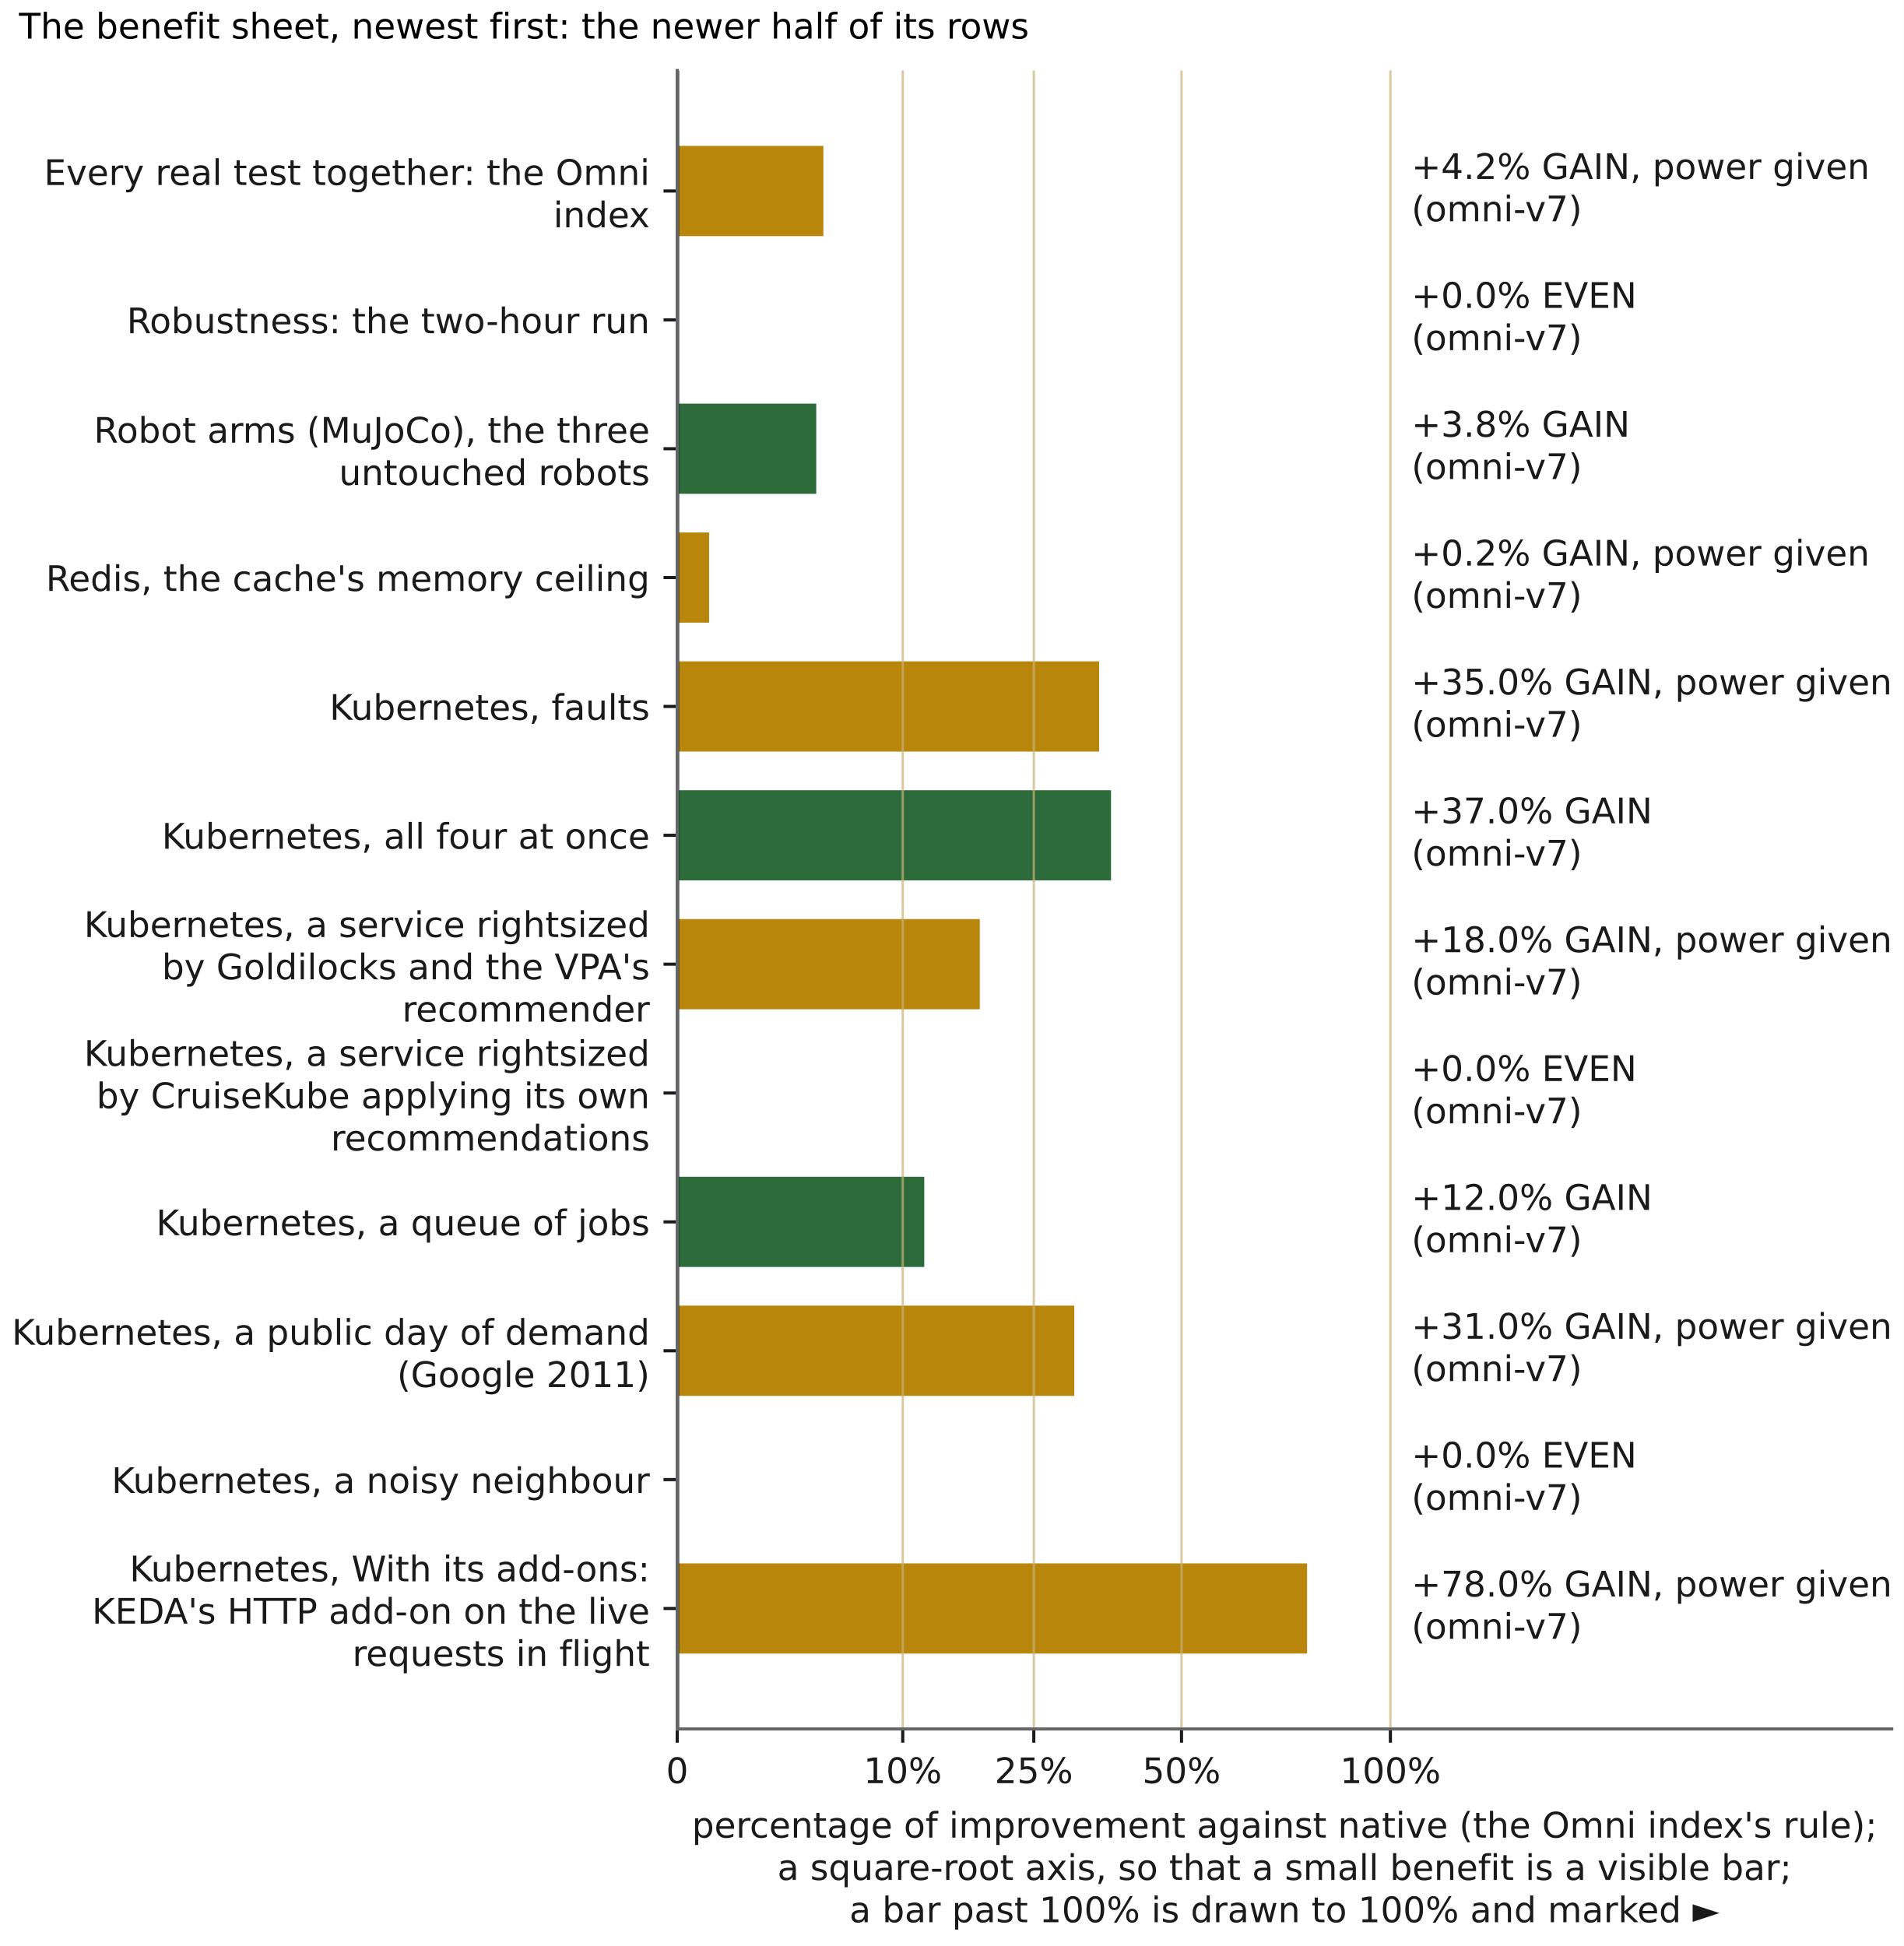
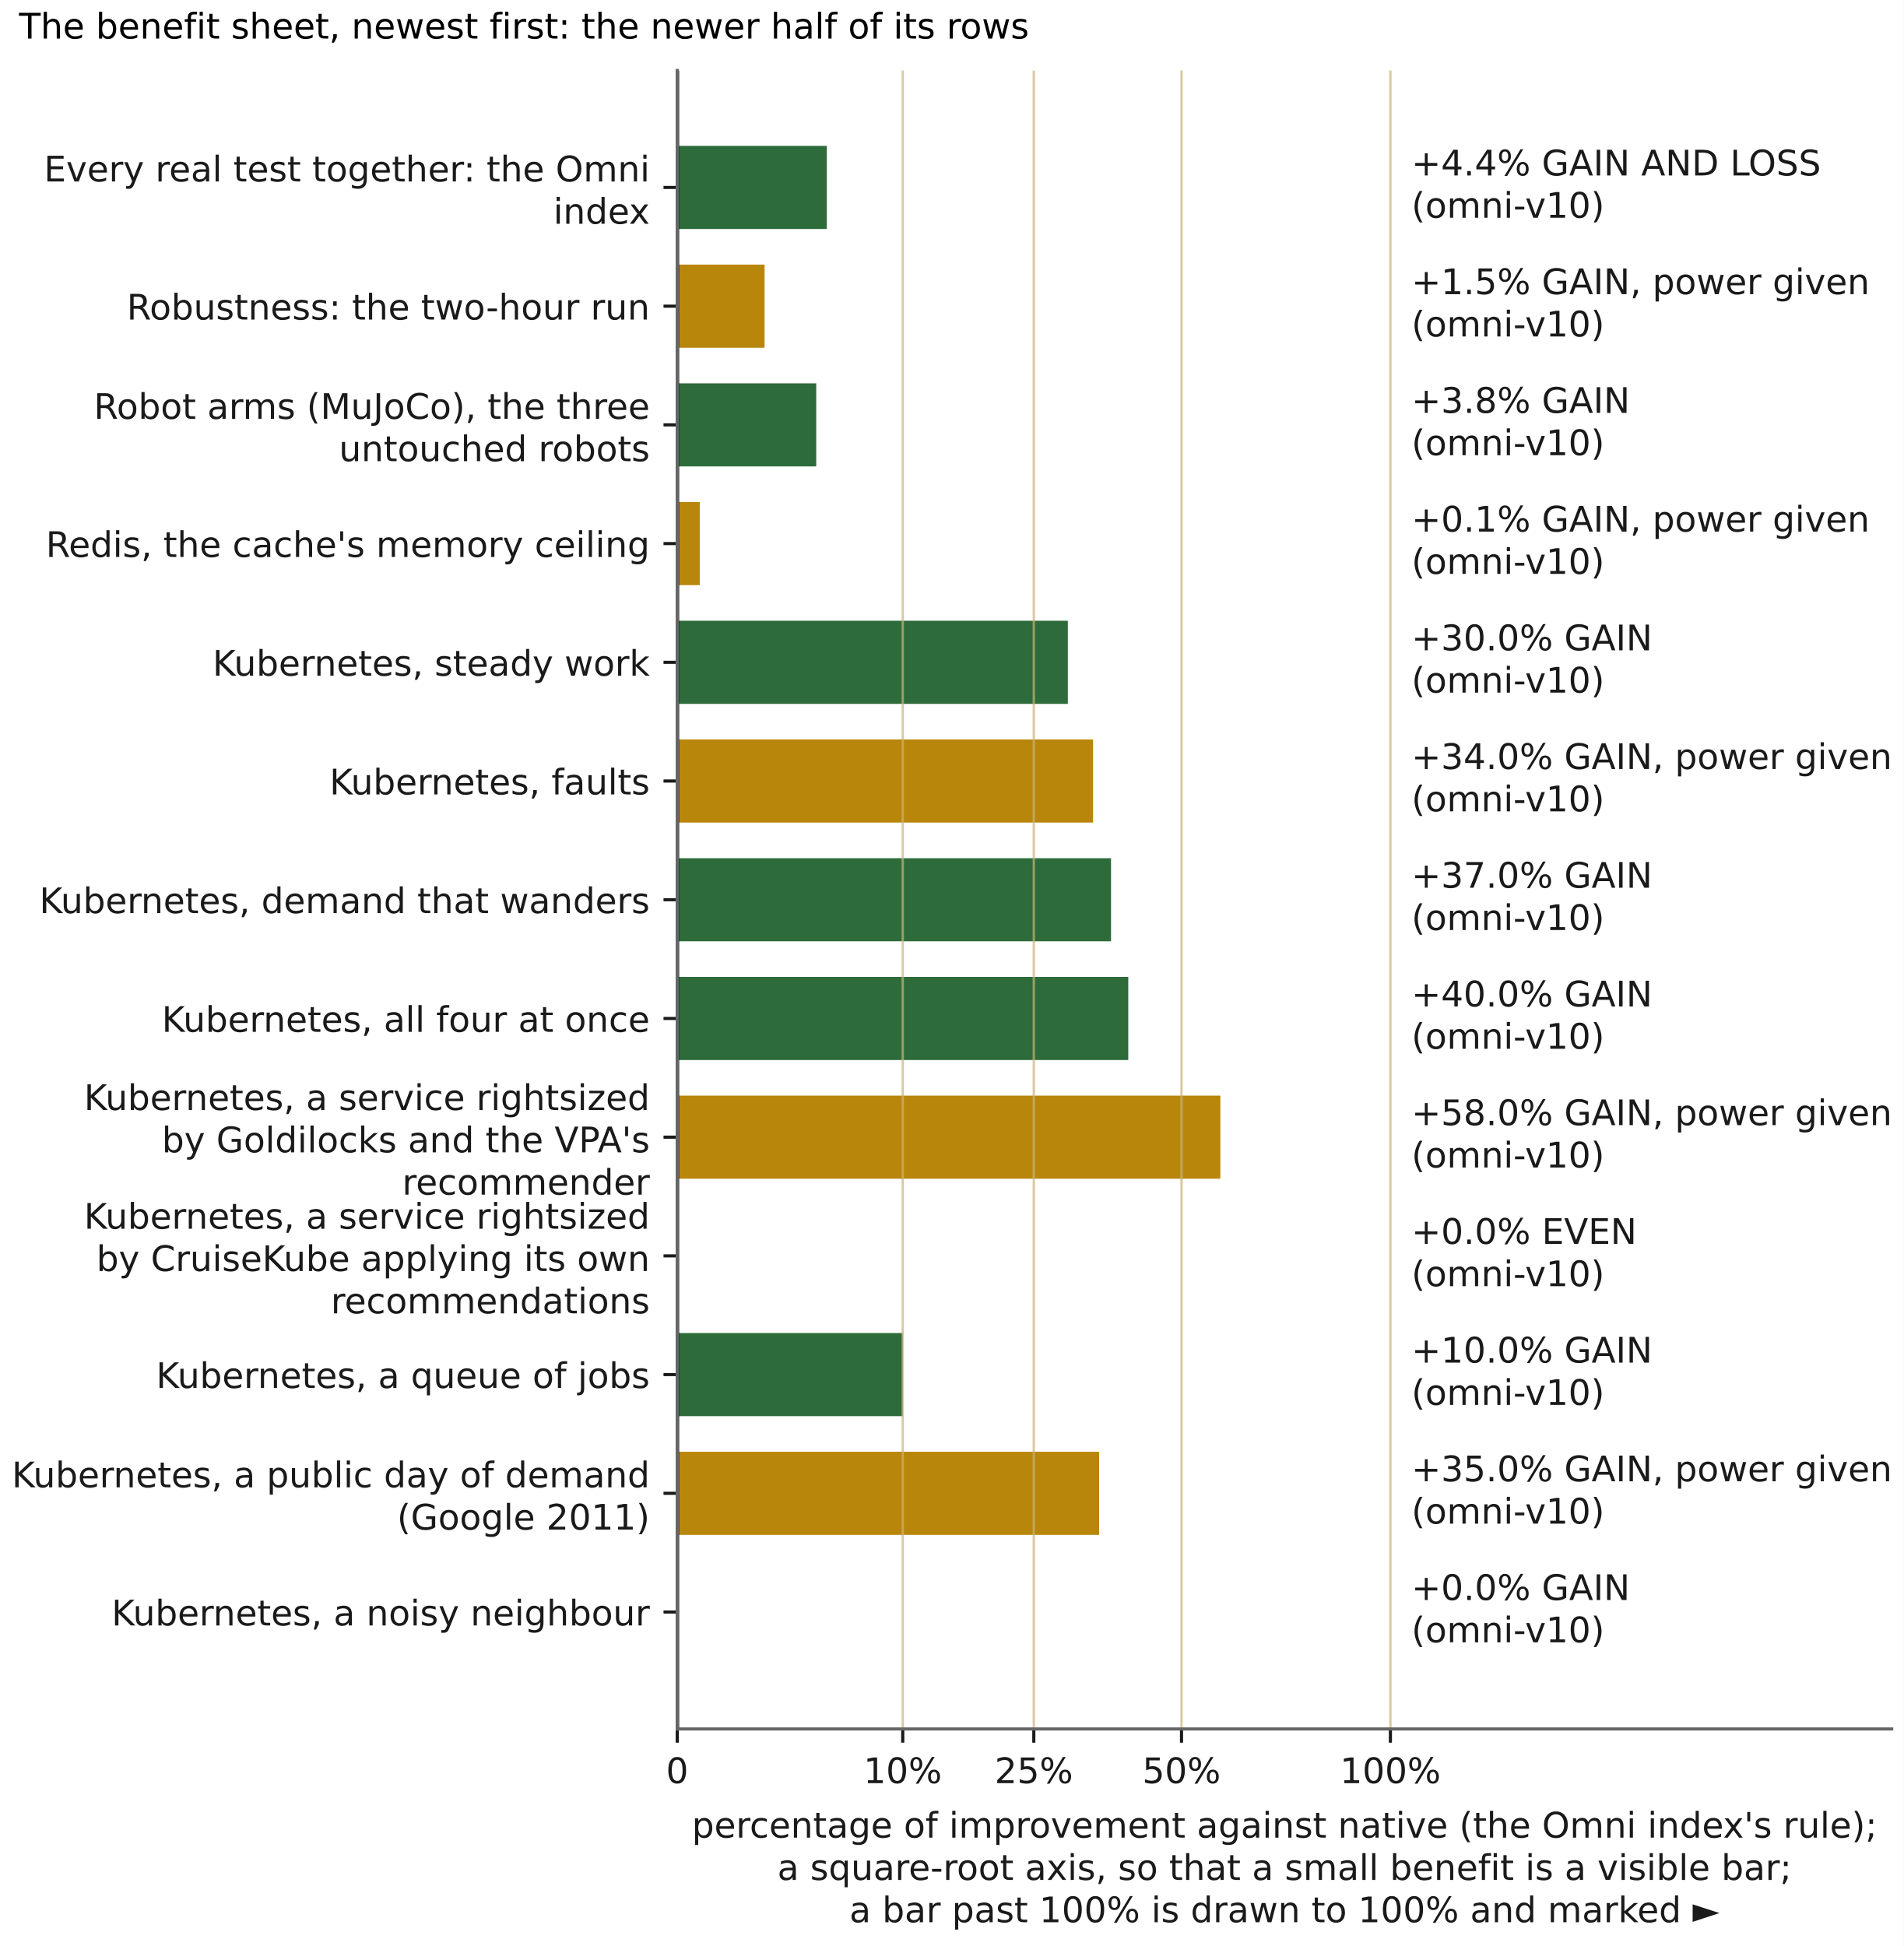
<svg xmlns="http://www.w3.org/2000/svg" xmlns:xlink="http://www.w3.org/1999/xlink" width="486pt" height="496.8pt" viewBox="0 0 486 496.8" version="1.1">
  <defs>
    <style type="text/css">*{stroke-linejoin: round; stroke-linecap: butt}</style>
  </defs>
  <g id="figure_1">
    <g id="patch_1">
      <path d="M 0 496.8  L 486 496.8  L 486 0  L 0 0  z " style="fill: #ffffff" />
    </g>
    <g id="axes_1">
      <g id="patch_2">
        <path d="M 172.886 441.392  L 482.932 441.392  L 482.932 18.001  L 172.886 18.001  z " style="fill: #ffffff" />
      </g>
      <g id="patch_3">
-         <path d="M 172.886 422.147  L 333.682 422.147  L 333.682 399.119  L 172.886 399.119  z " clip-path="url(#pd6b0d7f72b)" style="fill: #b8860b" />
+         <path d="M 172.886 422.147  L 172.886 422.147  L 172.886 400.932  L 172.886 400.932  z " clip-path="url(#pd6b0d7f72b)" style="fill: #2e6b3a" />
      </g>
      <g id="patch_4">
-         <path d="M 172.886 389.25  L 172.886 389.25  L 172.886 366.222  L 172.886 366.222  z " clip-path="url(#pd6b0d7f72b)" style="fill: #666666" />
+         <path d="M 172.886 391.84  L 280.597 391.84  L 280.597 370.625  L 172.886 370.625  z " clip-path="url(#pd6b0d7f72b)" style="fill: #b8860b" />
      </g>
      <g id="patch_5">
-         <path d="M 172.886 356.352  L 274.256 356.352  L 274.256 333.324  L 172.886 333.324  z " clip-path="url(#pd6b0d7f72b)" style="fill: #b8860b" />
+         <path d="M 172.886 361.533  L 230.46 361.533  L 230.46 340.318  L 172.886 340.318  z " clip-path="url(#pd6b0d7f72b)" style="fill: #2e6b3a" />
      </g>
      <g id="patch_6">
-         <path d="M 172.886 323.455  L 235.955 323.455  L 235.955 300.427  L 172.886 300.427  z " clip-path="url(#pd6b0d7f72b)" style="fill: #2e6b3a" />
+         <path d="M 172.886 331.226  L 172.886 331.226  L 172.886 310.011  L 172.886 310.011  z " clip-path="url(#pd6b0d7f72b)" style="fill: #666666" />
      </g>
      <g id="patch_7">
-         <path d="M 172.886 290.557  L 172.886 290.557  L 172.886 267.529  L 172.886 267.529  z " clip-path="url(#pd6b0d7f72b)" style="fill: #666666" />
+         <path d="M 172.886 300.919  L 311.543 300.919  L 311.543 279.704  L 172.886 279.704  z " clip-path="url(#pd6b0d7f72b)" style="fill: #b8860b" />
      </g>
      <g id="patch_8">
-         <path d="M 172.886 257.66  L 250.13 257.66  L 250.13 234.632  L 172.886 234.632  z " clip-path="url(#pd6b0d7f72b)" style="fill: #b8860b" />
+         <path d="M 172.886 270.612  L 288.034 270.612  L 288.034 249.397  L 172.886 249.397  z " clip-path="url(#pd6b0d7f72b)" style="fill: #2e6b3a" />
      </g>
      <g id="patch_9">
-         <path d="M 172.886 224.762  L 283.632 224.762  L 283.632 201.734  L 172.886 201.734  z " clip-path="url(#pd6b0d7f72b)" style="fill: #2e6b3a" />
+         <path d="M 172.886 240.304  L 283.632 240.304  L 283.632 219.089  L 172.886 219.089  z " clip-path="url(#pd6b0d7f72b)" style="fill: #2e6b3a" />
      </g>
      <g id="patch_10">
-         <path d="M 172.886 191.865  L 280.597 191.865  L 280.597 168.837  L 172.886 168.837  z " clip-path="url(#pd6b0d7f72b)" style="fill: #b8860b" />
+         <path d="M 172.886 209.997  L 279.048 209.997  L 279.048 188.782  L 172.886 188.782  z " clip-path="url(#pd6b0d7f72b)" style="fill: #b8860b" />
      </g>
      <g id="patch_11">
-         <path d="M 172.886 158.967  L 181.028 158.967  L 181.028 135.939  L 172.886 135.939  z " clip-path="url(#pd6b0d7f72b)" style="fill: #b8860b" />
+         <path d="M 172.886 179.69  L 272.607 179.69  L 272.607 158.475  L 172.886 158.475  z " clip-path="url(#pd6b0d7f72b)" style="fill: #2e6b3a" />
      </g>
      <g id="patch_12">
-         <path d="M 172.886 126.07  L 208.377 126.07  L 208.377 103.041  L 172.886 103.041  z " clip-path="url(#pd6b0d7f72b)" style="fill: #2e6b3a" />
+         <path d="M 172.886 149.383  L 178.644 149.383  L 178.644 128.168  L 172.886 128.168  z " clip-path="url(#pd6b0d7f72b)" style="fill: #b8860b" />
      </g>
      <g id="patch_13">
-         <path d="M 172.886 93.172  L 172.886 93.172  L 172.886 70.144  L 172.886 70.144  z " clip-path="url(#pd6b0d7f72b)" style="fill: #666666" />
+         <path d="M 172.886 119.076  L 208.377 119.076  L 208.377 97.861  L 172.886 97.861  z " clip-path="url(#pd6b0d7f72b)" style="fill: #2e6b3a" />
      </g>
      <g id="patch_14">
-         <path d="M 172.886 60.275  L 210.198 60.275  L 210.198 37.246  L 172.886 37.246  z " clip-path="url(#pd6b0d7f72b)" style="fill: #b8860b" />
+         <path d="M 172.886 88.769  L 195.185 88.769  L 195.185 67.554  L 172.886 67.554  z " clip-path="url(#pd6b0d7f72b)" style="fill: #b8860b" />
+       </g>
+       <g id="patch_15">
+         <path d="M 172.886 58.461  L 211.077 58.461  L 211.077 37.246  L 172.886 37.246  z " clip-path="url(#pd6b0d7f72b)" style="fill: #2e6b3a" />
      </g>
      <g id="matplotlib.axis_1">
        <g id="xtick_1">
          <g id="line2d_1">
            <path d="M 172.886 441.392  L 172.886 18.001  " clip-path="url(#pd6b0d7f72b)" style="fill: none; stroke: #c9b27a; stroke-opacity: 0.7; stroke-width: 0.6; stroke-linecap: square" />
          </g>
          <g id="line2d_2">
            <defs>
              <path id="m814b2a8047" d="M 0 0  L 0 3.5  " style="stroke: #1a1a1a; stroke-width: 0.8" />
            </defs>
            <g>
              <use xlink:href="#m814b2a8047" x="172.886" y="441.392" style="fill: #1a1a1a; stroke: #1a1a1a; stroke-width: 0.8" />
            </g>
          </g>
          <g id="text_1">
            <text style="font-size: 9px; font-family: 'DejaVu Sans'; text-anchor: middle; fill: #1a1a1a" x="172.886" y="455.23" transform="rotate(-0 172.8862 455.2303)">0</text>
          </g>
        </g>
        <g id="xtick_2">
          <g id="line2d_3">
            <path d="M 230.46 441.392  L 230.46 18.001  " clip-path="url(#pd6b0d7f72b)" style="fill: none; stroke: #c9b27a; stroke-opacity: 0.7; stroke-width: 0.6; stroke-linecap: square" />
          </g>
          <g id="line2d_4">
            <g>
              <use xlink:href="#m814b2a8047" x="230.46" y="441.392" style="fill: #1a1a1a; stroke: #1a1a1a; stroke-width: 0.8" />
            </g>
          </g>
          <g id="text_2">
            <text style="font-size: 9px; font-family: 'DejaVu Sans'; text-anchor: middle; fill: #1a1a1a" x="230.46" y="455.23" transform="rotate(-0 230.4603 455.2303)">10%</text>
          </g>
        </g>
        <g id="xtick_3">
          <g id="line2d_5">
            <path d="M 263.919 441.392  L 263.919 18.001  " clip-path="url(#pd6b0d7f72b)" style="fill: none; stroke: #c9b27a; stroke-opacity: 0.7; stroke-width: 0.6; stroke-linecap: square" />
          </g>
          <g id="line2d_6">
            <g>
              <use xlink:href="#m814b2a8047" x="263.919" y="441.392" style="fill: #1a1a1a; stroke: #1a1a1a; stroke-width: 0.8" />
            </g>
          </g>
          <g id="text_3">
            <text style="font-size: 9px; font-family: 'DejaVu Sans'; text-anchor: middle; fill: #1a1a1a" x="263.919" y="455.23" transform="rotate(-0 263.9189 455.2303)">25%</text>
          </g>
        </g>
        <g id="xtick_4">
          <g id="line2d_7">
            <path d="M 301.626 441.392  L 301.626 18.001  " clip-path="url(#pd6b0d7f72b)" style="fill: none; stroke: #c9b27a; stroke-opacity: 0.7; stroke-width: 0.6; stroke-linecap: square" />
          </g>
          <g id="line2d_8">
            <g>
              <use xlink:href="#m814b2a8047" x="301.626" y="441.392" style="fill: #1a1a1a; stroke: #1a1a1a; stroke-width: 0.8" />
            </g>
          </g>
          <g id="text_4">
            <text style="font-size: 9px; font-family: 'DejaVu Sans'; text-anchor: middle; fill: #1a1a1a" x="301.626" y="455.23" transform="rotate(-0 301.6258 455.2303)">50%</text>
          </g>
        </g>
        <g id="xtick_5">
          <g id="line2d_9">
            <path d="M 354.952 441.392  L 354.952 18.001  " clip-path="url(#pd6b0d7f72b)" style="fill: none; stroke: #c9b27a; stroke-opacity: 0.7; stroke-width: 0.6; stroke-linecap: square" />
          </g>
          <g id="line2d_10">
            <g>
              <use xlink:href="#m814b2a8047" x="354.952" y="441.392" style="fill: #1a1a1a; stroke: #1a1a1a; stroke-width: 0.8" />
            </g>
          </g>
          <g id="text_5">
            <text style="font-size: 9px; font-family: 'DejaVu Sans'; text-anchor: middle; fill: #1a1a1a" x="354.952" y="455.23" transform="rotate(-0 354.9515 455.2303)">100%</text>
          </g>
        </g>
        <g id="text_6">
          <text style="font-size: 9px; font-family: 'DejaVu Sans'; fill: #1a1a1a" transform="translate(176.6235 469.1318)">percentage of improvement against native (the Omni index's rule);</text>
          <text style="font-size: 9px; font-family: 'DejaVu Sans'; fill: #1a1a1a" transform="translate(198.459 479.9343)">a square-root axis, so that a small benefit is a visible bar;</text>
          <text style="font-size: 9px; font-family: 'DejaVu Sans'; fill: #1a1a1a" transform="translate(216.8352 490.7368)">a bar past 100% is drawn to 100% and marked ►</text>
        </g>
      </g>
      <g id="matplotlib.axis_2">
        <g id="ytick_1">
          <g id="line2d_11">
            <defs>
              <path id="m31e56b5a68" d="M 0 0  L -3.5 0  " style="stroke: #1a1a1a; stroke-width: 0.8" />
            </defs>
            <g>
-               <use xlink:href="#m31e56b5a68" x="172.886" y="410.633" style="fill: #1a1a1a; stroke: #1a1a1a; stroke-width: 0.8" />
+               <use xlink:href="#m31e56b5a68" x="172.886" y="411.54" style="fill: #1a1a1a; stroke: #1a1a1a; stroke-width: 0.8" />
            </g>
          </g>
          <g id="text_7">
-             <text style="font-size: 9px; font-family: 'DejaVu Sans'; fill: #1a1a1a" transform="translate(33.06024 403.7005)">Kubernetes, With its add-ons:</text>
-             <text style="font-size: 9px; font-family: 'DejaVu Sans'; fill: #1a1a1a" transform="translate(23.45977 414.5029)">KEDA's HTTP add-on on the live</text>
-             <text style="font-size: 9px; font-family: 'DejaVu Sans'; fill: #1a1a1a" transform="translate(89.94727 425.3054)">requests in flight</text>
+             <text style="font-size: 9px; font-family: 'DejaVu Sans'; text-anchor: end; fill: #1a1a1a" x="165.886" y="414.959" transform="rotate(-0 165.8862 414.9591)">Kubernetes, a noisy neighbour</text>
          </g>
        </g>
        <g id="ytick_2">
          <g id="line2d_12">
            <g>
-               <use xlink:href="#m31e56b5a68" x="172.886" y="377.736" style="fill: #1a1a1a; stroke: #1a1a1a; stroke-width: 0.8" />
+               <use xlink:href="#m31e56b5a68" x="172.886" y="381.233" style="fill: #1a1a1a; stroke: #1a1a1a; stroke-width: 0.8" />
            </g>
          </g>
          <g id="text_8">
-             <text style="font-size: 9px; font-family: 'DejaVu Sans'; text-anchor: end; fill: #1a1a1a" x="165.886" y="381.155" transform="rotate(-0 165.8862 381.155)">Kubernetes, a noisy neighbour</text>
+             <text style="font-size: 9px; font-family: 'DejaVu Sans'; fill: #1a1a1a" transform="translate(3.00024 379.7012)">Kubernetes, a public day of demand</text>
+             <text style="font-size: 9px; font-family: 'DejaVu Sans'; fill: #1a1a1a" transform="translate(101.359 390.5036)">(Google 2011)</text>
          </g>
        </g>
        <g id="ytick_3">
          <g id="line2d_13">
            <g>
-               <use xlink:href="#m31e56b5a68" x="172.886" y="344.838" style="fill: #1a1a1a; stroke: #1a1a1a; stroke-width: 0.8" />
+               <use xlink:href="#m31e56b5a68" x="172.886" y="350.926" style="fill: #1a1a1a; stroke: #1a1a1a; stroke-width: 0.8" />
            </g>
          </g>
          <g id="text_9">
-             <text style="font-size: 9px; font-family: 'DejaVu Sans'; fill: #1a1a1a" transform="translate(3.00024 343.3067)">Kubernetes, a public day of demand</text>
-             <text style="font-size: 9px; font-family: 'DejaVu Sans'; fill: #1a1a1a" transform="translate(101.359 354.1092)">(Google 2011)</text>
+             <text style="font-size: 9px; font-family: 'DejaVu Sans'; text-anchor: end; fill: #1a1a1a" x="165.886" y="354.345" transform="rotate(-0 165.8862 354.3448)">Kubernetes, a queue of jobs</text>
          </g>
        </g>
        <g id="ytick_4">
          <g id="line2d_14">
            <g>
-               <use xlink:href="#m31e56b5a68" x="172.886" y="311.941" style="fill: #1a1a1a; stroke: #1a1a1a; stroke-width: 0.8" />
+               <use xlink:href="#m31e56b5a68" x="172.886" y="320.618" style="fill: #1a1a1a; stroke: #1a1a1a; stroke-width: 0.8" />
            </g>
          </g>
          <g id="text_10">
-             <text style="font-size: 9px; font-family: 'DejaVu Sans'; text-anchor: end; fill: #1a1a1a" x="165.886" y="315.36" transform="rotate(-0 165.8862 315.36)">Kubernetes, a queue of jobs</text>
+             <text style="font-size: 9px; font-family: 'DejaVu Sans'; fill: #1a1a1a" transform="translate(21.43336 313.6856)">Kubernetes, a service rightsized</text>
+             <text style="font-size: 9px; font-family: 'DejaVu Sans'; fill: #1a1a1a" transform="translate(24.60587 324.4881)">by CruiseKube applying its own</text>
+             <text style="font-size: 9px; font-family: 'DejaVu Sans'; fill: #1a1a1a" transform="translate(84.46008 335.2906)">recommendations</text>
          </g>
        </g>
        <g id="ytick_5">
          <g id="line2d_15">
            <g>
-               <use xlink:href="#m31e56b5a68" x="172.886" y="279.043" style="fill: #1a1a1a; stroke: #1a1a1a; stroke-width: 0.8" />
+               <use xlink:href="#m31e56b5a68" x="172.886" y="290.311" style="fill: #1a1a1a; stroke: #1a1a1a; stroke-width: 0.8" />
            </g>
          </g>
          <g id="text_11">
-             <text style="font-size: 9px; font-family: 'DejaVu Sans'; fill: #1a1a1a" transform="translate(21.43336 272.1104)">Kubernetes, a service rightsized</text>
-             <text style="font-size: 9px; font-family: 'DejaVu Sans'; fill: #1a1a1a" transform="translate(24.60587 282.9129)">by CruiseKube applying its own</text>
-             <text style="font-size: 9px; font-family: 'DejaVu Sans'; fill: #1a1a1a" transform="translate(84.46008 293.7154)">recommendations</text>
+             <text style="font-size: 9px; font-family: 'DejaVu Sans'; fill: #1a1a1a" transform="translate(21.43336 283.3785)">Kubernetes, a service rightsized</text>
+             <text style="font-size: 9px; font-family: 'DejaVu Sans'; fill: #1a1a1a" transform="translate(41.32477 294.1809)">by Goldilocks and the VPA's</text>
+             <text style="font-size: 9px; font-family: 'DejaVu Sans'; fill: #1a1a1a" transform="translate(102.6654 304.9834)">recommender</text>
          </g>
        </g>
        <g id="ytick_6">
          <g id="line2d_16">
            <g>
-               <use xlink:href="#m31e56b5a68" x="172.886" y="246.146" style="fill: #1a1a1a; stroke: #1a1a1a; stroke-width: 0.8" />
+               <use xlink:href="#m31e56b5a68" x="172.886" y="260.004" style="fill: #1a1a1a; stroke: #1a1a1a; stroke-width: 0.8" />
            </g>
          </g>
          <g id="text_12">
-             <text style="font-size: 9px; font-family: 'DejaVu Sans'; fill: #1a1a1a" transform="translate(21.43336 239.2129)">Kubernetes, a service rightsized</text>
-             <text style="font-size: 9px; font-family: 'DejaVu Sans'; fill: #1a1a1a" transform="translate(41.32477 250.0154)">by Goldilocks and the VPA's</text>
-             <text style="font-size: 9px; font-family: 'DejaVu Sans'; fill: #1a1a1a" transform="translate(102.6654 260.8179)">recommender</text>
+             <text style="font-size: 9px; font-family: 'DejaVu Sans'; text-anchor: end; fill: #1a1a1a" x="165.886" y="263.423" transform="rotate(-0 165.8862 263.4234)">Kubernetes, all four at once</text>
          </g>
        </g>
        <g id="ytick_7">
          <g id="line2d_17">
            <g>
-               <use xlink:href="#m31e56b5a68" x="172.886" y="213.248" style="fill: #1a1a1a; stroke: #1a1a1a; stroke-width: 0.8" />
+               <use xlink:href="#m31e56b5a68" x="172.886" y="229.697" style="fill: #1a1a1a; stroke: #1a1a1a; stroke-width: 0.8" />
            </g>
          </g>
          <g id="text_13">
-             <text style="font-size: 9px; font-family: 'DejaVu Sans'; text-anchor: end; fill: #1a1a1a" x="165.886" y="216.667" transform="rotate(-0 165.8862 216.6674)">Kubernetes, all four at once</text>
+             <text style="font-size: 9px; font-family: 'DejaVu Sans'; text-anchor: end; fill: #1a1a1a" x="165.886" y="233.116" transform="rotate(-0 165.8862 233.1162)">Kubernetes, demand that wanders</text>
          </g>
        </g>
        <g id="ytick_8">
          <g id="line2d_18">
            <g>
-               <use xlink:href="#m31e56b5a68" x="172.886" y="180.351" style="fill: #1a1a1a; stroke: #1a1a1a; stroke-width: 0.8" />
+               <use xlink:href="#m31e56b5a68" x="172.886" y="199.39" style="fill: #1a1a1a; stroke: #1a1a1a; stroke-width: 0.8" />
            </g>
          </g>
          <g id="text_14">
-             <text style="font-size: 9px; font-family: 'DejaVu Sans'; text-anchor: end; fill: #1a1a1a" x="165.886" y="183.77" transform="rotate(-0 165.8862 183.7699)">Kubernetes, faults</text>
+             <text style="font-size: 9px; font-family: 'DejaVu Sans'; text-anchor: end; fill: #1a1a1a" x="165.886" y="202.809" transform="rotate(-0 165.8862 202.809)">Kubernetes, faults</text>
          </g>
        </g>
        <g id="ytick_9">
          <g id="line2d_19">
            <g>
-               <use xlink:href="#m31e56b5a68" x="172.886" y="147.453" style="fill: #1a1a1a; stroke: #1a1a1a; stroke-width: 0.8" />
+               <use xlink:href="#m31e56b5a68" x="172.886" y="169.083" style="fill: #1a1a1a; stroke: #1a1a1a; stroke-width: 0.8" />
            </g>
          </g>
          <g id="text_15">
-             <text style="font-size: 9px; font-family: 'DejaVu Sans'; text-anchor: end; fill: #1a1a1a" x="165.886" y="150.872" transform="rotate(-0 165.8862 150.8724)">Redis, the cache's memory ceiling</text>
+             <text style="font-size: 9px; font-family: 'DejaVu Sans'; text-anchor: end; fill: #1a1a1a" x="165.886" y="172.502" transform="rotate(-0 165.8862 172.5019)">Kubernetes, steady work</text>
          </g>
        </g>
        <g id="ytick_10">
          <g id="line2d_20">
            <g>
-               <use xlink:href="#m31e56b5a68" x="172.886" y="114.556" style="fill: #1a1a1a; stroke: #1a1a1a; stroke-width: 0.8" />
+               <use xlink:href="#m31e56b5a68" x="172.886" y="138.775" style="fill: #1a1a1a; stroke: #1a1a1a; stroke-width: 0.8" />
            </g>
          </g>
          <g id="text_16">
-             <text style="font-size: 9px; font-family: 'DejaVu Sans'; fill: #1a1a1a" transform="translate(23.94212 113.0241)">Robot arms (MuJoCo), the three</text>
-             <text style="font-size: 9px; font-family: 'DejaVu Sans'; fill: #1a1a1a" transform="translate(86.53008 123.8266)">untouched robots</text>
+             <text style="font-size: 9px; font-family: 'DejaVu Sans'; text-anchor: end; fill: #1a1a1a" x="165.886" y="142.195" transform="rotate(-0 165.8862 142.1947)">Redis, the cache's memory ceiling</text>
          </g>
        </g>
        <g id="ytick_11">
          <g id="line2d_21">
            <g>
-               <use xlink:href="#m31e56b5a68" x="172.886" y="81.658" style="fill: #1a1a1a; stroke: #1a1a1a; stroke-width: 0.8" />
+               <use xlink:href="#m31e56b5a68" x="172.886" y="108.468" style="fill: #1a1a1a; stroke: #1a1a1a; stroke-width: 0.8" />
            </g>
          </g>
          <g id="text_17">
-             <text style="font-size: 9px; font-family: 'DejaVu Sans'; text-anchor: end; fill: #1a1a1a" x="165.886" y="85.077" transform="rotate(-0 165.8862 85.0774)">Robustness: the two-hour run</text>
+             <text style="font-size: 9px; font-family: 'DejaVu Sans'; fill: #1a1a1a" transform="translate(23.94212 106.9368)">Robot arms (MuJoCo), the three</text>
+             <text style="font-size: 9px; font-family: 'DejaVu Sans'; fill: #1a1a1a" transform="translate(86.53008 117.7392)">untouched robots</text>
          </g>
        </g>
        <g id="ytick_12">
          <g id="line2d_22">
            <g>
-               <use xlink:href="#m31e56b5a68" x="172.886" y="48.761" style="fill: #1a1a1a; stroke: #1a1a1a; stroke-width: 0.8" />
+               <use xlink:href="#m31e56b5a68" x="172.886" y="78.161" style="fill: #1a1a1a; stroke: #1a1a1a; stroke-width: 0.8" />
            </g>
          </g>
          <g id="text_18">
-             <text style="font-size: 9px; font-family: 'DejaVu Sans'; fill: #1a1a1a" transform="translate(11.21274 47.2291)">Every real test together: the Omni</text>
-             <text style="font-size: 9px; font-family: 'DejaVu Sans'; fill: #1a1a1a" transform="translate(141.2613 58.03156)">index</text>
-           </g>
-         </g>
-       </g>
-       <g id="line2d_23">
+             <text style="font-size: 9px; font-family: 'DejaVu Sans'; text-anchor: end; fill: #1a1a1a" x="165.886" y="81.58" transform="rotate(-0 165.8862 81.58042)">Robustness: the two-hour run</text>
+           </g>
+         </g>
+         <g id="ytick_13">
+           <g id="line2d_23">
+             <g>
+               <use xlink:href="#m31e56b5a68" x="172.886" y="47.854" style="fill: #1a1a1a; stroke: #1a1a1a; stroke-width: 0.8" />
+             </g>
+           </g>
+           <g id="text_19">
+             <text style="font-size: 9px; font-family: 'DejaVu Sans'; fill: #1a1a1a" transform="translate(11.21274 46.32248)">Every real test together: the Omni</text>
+             <text style="font-size: 9px; font-family: 'DejaVu Sans'; fill: #1a1a1a" transform="translate(141.2613 57.12494)">index</text>
+           </g>
+         </g>
+       </g>
+       <g id="line2d_24">
        <path d="M 172.886 441.392  L 172.886 18.001  " clip-path="url(#pd6b0d7f72b)" style="fill: none; stroke: #0b1f3a; stroke-linecap: square" />
      </g>
-       <g id="patch_15">
+       <g id="patch_16">
        <path d="M 172.886 441.392  L 172.886 18.001  " style="fill: none; stroke: #666666; stroke-width: 0.8; stroke-linejoin: miter; stroke-linecap: square" />
      </g>
-       <g id="patch_16">
+       <g id="patch_17">
        <path d="M 172.886 441.392  L 482.932 441.392  " style="fill: none; stroke: #666666; stroke-width: 0.8; stroke-linejoin: miter; stroke-linecap: square" />
      </g>
-       <g id="text_19">
-         <text style="font-size: 9px; font-family: 'DejaVu Sans'; fill: #1a1a1a" transform="translate(360.3339 407.5702)">+78.0% GAIN, power given</text>
-         <text style="font-size: 9px; font-family: 'DejaVu Sans'; fill: #1a1a1a" transform="translate(360.3339 418.3727)">(omni-v7)</text>
-       </g>
      <g id="text_20">
-         <text style="font-size: 9px; font-family: 'DejaVu Sans'; fill: #1a1a1a" transform="translate(360.3339 374.6724)">+0.0% EVEN</text>
-         <text style="font-size: 9px; font-family: 'DejaVu Sans'; fill: #1a1a1a" transform="translate(360.3339 385.4748)">(omni-v7)</text>
+         <text style="font-size: 9px; font-family: 'DejaVu Sans'; fill: #1a1a1a" transform="translate(360.3339 408.4765)">+0.0% GAIN</text>
+         <text style="font-size: 9px; font-family: 'DejaVu Sans'; fill: #1a1a1a" transform="translate(360.3339 419.279)">(omni-v10)</text>
      </g>
      <g id="text_21">
-         <text style="font-size: 9px; font-family: 'DejaVu Sans'; fill: #1a1a1a" transform="translate(360.3339 341.7752)">+31.0% GAIN, power given</text>
-         <text style="font-size: 9px; font-family: 'DejaVu Sans'; fill: #1a1a1a" transform="translate(360.3339 352.5777)">(omni-v7)</text>
+         <text style="font-size: 9px; font-family: 'DejaVu Sans'; fill: #1a1a1a" transform="translate(360.3339 378.1697)">+35.0% GAIN, power given</text>
+         <text style="font-size: 9px; font-family: 'DejaVu Sans'; fill: #1a1a1a" transform="translate(360.3339 388.9721)">(omni-v10)</text>
      </g>
      <g id="text_22">
-         <text style="font-size: 9px; font-family: 'DejaVu Sans'; fill: #1a1a1a" transform="translate(360.3339 308.8773)">+12.0% GAIN</text>
-         <text style="font-size: 9px; font-family: 'DejaVu Sans'; fill: #1a1a1a" transform="translate(360.3339 319.6798)">(omni-v7)</text>
+         <text style="font-size: 9px; font-family: 'DejaVu Sans'; fill: #1a1a1a" transform="translate(360.3339 347.8622)">+10.0% GAIN</text>
+         <text style="font-size: 9px; font-family: 'DejaVu Sans'; fill: #1a1a1a" transform="translate(360.3339 358.6646)">(omni-v10)</text>
      </g>
      <g id="text_23">
-         <text style="font-size: 9px; font-family: 'DejaVu Sans'; fill: #1a1a1a" transform="translate(360.3339 275.9798)">+0.0% EVEN</text>
-         <text style="font-size: 9px; font-family: 'DejaVu Sans'; fill: #1a1a1a" transform="translate(360.3339 286.7823)">(omni-v7)</text>
+         <text style="font-size: 9px; font-family: 'DejaVu Sans'; fill: #1a1a1a" transform="translate(360.3339 317.555)">+0.0% EVEN</text>
+         <text style="font-size: 9px; font-family: 'DejaVu Sans'; fill: #1a1a1a" transform="translate(360.3339 328.3575)">(omni-v10)</text>
      </g>
      <g id="text_24">
-         <text style="font-size: 9px; font-family: 'DejaVu Sans'; fill: #1a1a1a" transform="translate(360.3339 243.0827)">+18.0% GAIN, power given</text>
-         <text style="font-size: 9px; font-family: 'DejaVu Sans'; fill: #1a1a1a" transform="translate(360.3339 253.8851)">(omni-v7)</text>
+         <text style="font-size: 9px; font-family: 'DejaVu Sans'; fill: #1a1a1a" transform="translate(360.3339 287.2482)">+58.0% GAIN, power given</text>
+         <text style="font-size: 9px; font-family: 'DejaVu Sans'; fill: #1a1a1a" transform="translate(360.3339 298.0507)">(omni-v10)</text>
      </g>
      <g id="text_25">
-         <text style="font-size: 9px; font-family: 'DejaVu Sans'; fill: #1a1a1a" transform="translate(360.3339 210.1848)">+37.0% GAIN</text>
-         <text style="font-size: 9px; font-family: 'DejaVu Sans'; fill: #1a1a1a" transform="translate(360.3339 220.9873)">(omni-v7)</text>
+         <text style="font-size: 9px; font-family: 'DejaVu Sans'; fill: #1a1a1a" transform="translate(360.3339 256.9407)">+40.0% GAIN</text>
+         <text style="font-size: 9px; font-family: 'DejaVu Sans'; fill: #1a1a1a" transform="translate(360.3339 267.7432)">(omni-v10)</text>
      </g>
      <g id="text_26">
-         <text style="font-size: 9px; font-family: 'DejaVu Sans'; fill: #1a1a1a" transform="translate(360.3339 177.2876)">+35.0% GAIN, power given</text>
-         <text style="font-size: 9px; font-family: 'DejaVu Sans'; fill: #1a1a1a" transform="translate(360.3339 188.0901)">(omni-v7)</text>
+         <text style="font-size: 9px; font-family: 'DejaVu Sans'; fill: #1a1a1a" transform="translate(360.3339 226.6336)">+37.0% GAIN</text>
+         <text style="font-size: 9px; font-family: 'DejaVu Sans'; fill: #1a1a1a" transform="translate(360.3339 237.436)">(omni-v10)</text>
      </g>
      <g id="text_27">
-         <text style="font-size: 9px; font-family: 'DejaVu Sans'; fill: #1a1a1a" transform="translate(360.3339 144.3901)">+0.2% GAIN, power given</text>
-         <text style="font-size: 9px; font-family: 'DejaVu Sans'; fill: #1a1a1a" transform="translate(360.3339 155.1926)">(omni-v7)</text>
+         <text style="font-size: 9px; font-family: 'DejaVu Sans'; fill: #1a1a1a" transform="translate(360.3339 196.3268)">+34.0% GAIN, power given</text>
+         <text style="font-size: 9px; font-family: 'DejaVu Sans'; fill: #1a1a1a" transform="translate(360.3339 207.1292)">(omni-v10)</text>
      </g>
      <g id="text_28">
-         <text style="font-size: 9px; font-family: 'DejaVu Sans'; fill: #1a1a1a" transform="translate(360.3339 111.4923)">+3.8% GAIN</text>
-         <text style="font-size: 9px; font-family: 'DejaVu Sans'; fill: #1a1a1a" transform="translate(360.3339 122.2947)">(omni-v7)</text>
+         <text style="font-size: 9px; font-family: 'DejaVu Sans'; fill: #1a1a1a" transform="translate(360.3339 166.0192)">+30.0% GAIN</text>
+         <text style="font-size: 9px; font-family: 'DejaVu Sans'; fill: #1a1a1a" transform="translate(360.3339 176.8217)">(omni-v10)</text>
      </g>
      <g id="text_29">
-         <text style="font-size: 9px; font-family: 'DejaVu Sans'; fill: #1a1a1a" transform="translate(360.3339 78.59476)">+0.0% EVEN</text>
-         <text style="font-size: 9px; font-family: 'DejaVu Sans'; fill: #1a1a1a" transform="translate(360.3339 89.39723)">(omni-v7)</text>
+         <text style="font-size: 9px; font-family: 'DejaVu Sans'; fill: #1a1a1a" transform="translate(360.3339 135.7124)">+0.1% GAIN, power given</text>
+         <text style="font-size: 9px; font-family: 'DejaVu Sans'; fill: #1a1a1a" transform="translate(360.3339 146.5149)">(omni-v10)</text>
      </g>
      <g id="text_30">
-         <text style="font-size: 9px; font-family: 'DejaVu Sans'; fill: #1a1a1a" transform="translate(360.3339 45.69761)">+4.2% GAIN, power given</text>
-         <text style="font-size: 9px; font-family: 'DejaVu Sans'; fill: #1a1a1a" transform="translate(360.3339 56.50007)">(omni-v7)</text>
+         <text style="font-size: 9px; font-family: 'DejaVu Sans'; fill: #1a1a1a" transform="translate(360.3339 105.4049)">+3.8% GAIN</text>
+         <text style="font-size: 9px; font-family: 'DejaVu Sans'; fill: #1a1a1a" transform="translate(360.3339 116.2074)">(omni-v10)</text>
+       </g>
+       <g id="text_31">
+         <text style="font-size: 9px; font-family: 'DejaVu Sans'; fill: #1a1a1a" transform="translate(360.3339 75.09814)">+1.5% GAIN, power given</text>
+         <text style="font-size: 9px; font-family: 'DejaVu Sans'; fill: #1a1a1a" transform="translate(360.3339 85.9006)">(omni-v10)</text>
+       </g>
+       <g id="text_32">
+         <text style="font-size: 9px; font-family: 'DejaVu Sans'; fill: #1a1a1a" transform="translate(360.3339 44.79063)">+4.4% GAIN AND LOSS</text>
+         <text style="font-size: 9px; font-family: 'DejaVu Sans'; fill: #1a1a1a" transform="translate(360.3339 55.59309)">(omni-v10)</text>
      </g>
    </g>
-     <g id="text_31">
+     <g id="text_33">
      <text style="font-size: 9px; font-family: 'DejaVu Sans'; text-anchor: start" x="4.86" y="9.839" transform="rotate(-0 4.86 9.838834)">The benefit sheet, newest first: the newer half of its rows</text>
    </g>
  </g>
  <defs>
    <clipPath id="pd6b0d7f72b">
      <rect x="172.886" y="18.001" width="310.046" height="423.391" />
    </clipPath>
  </defs>
</svg>
